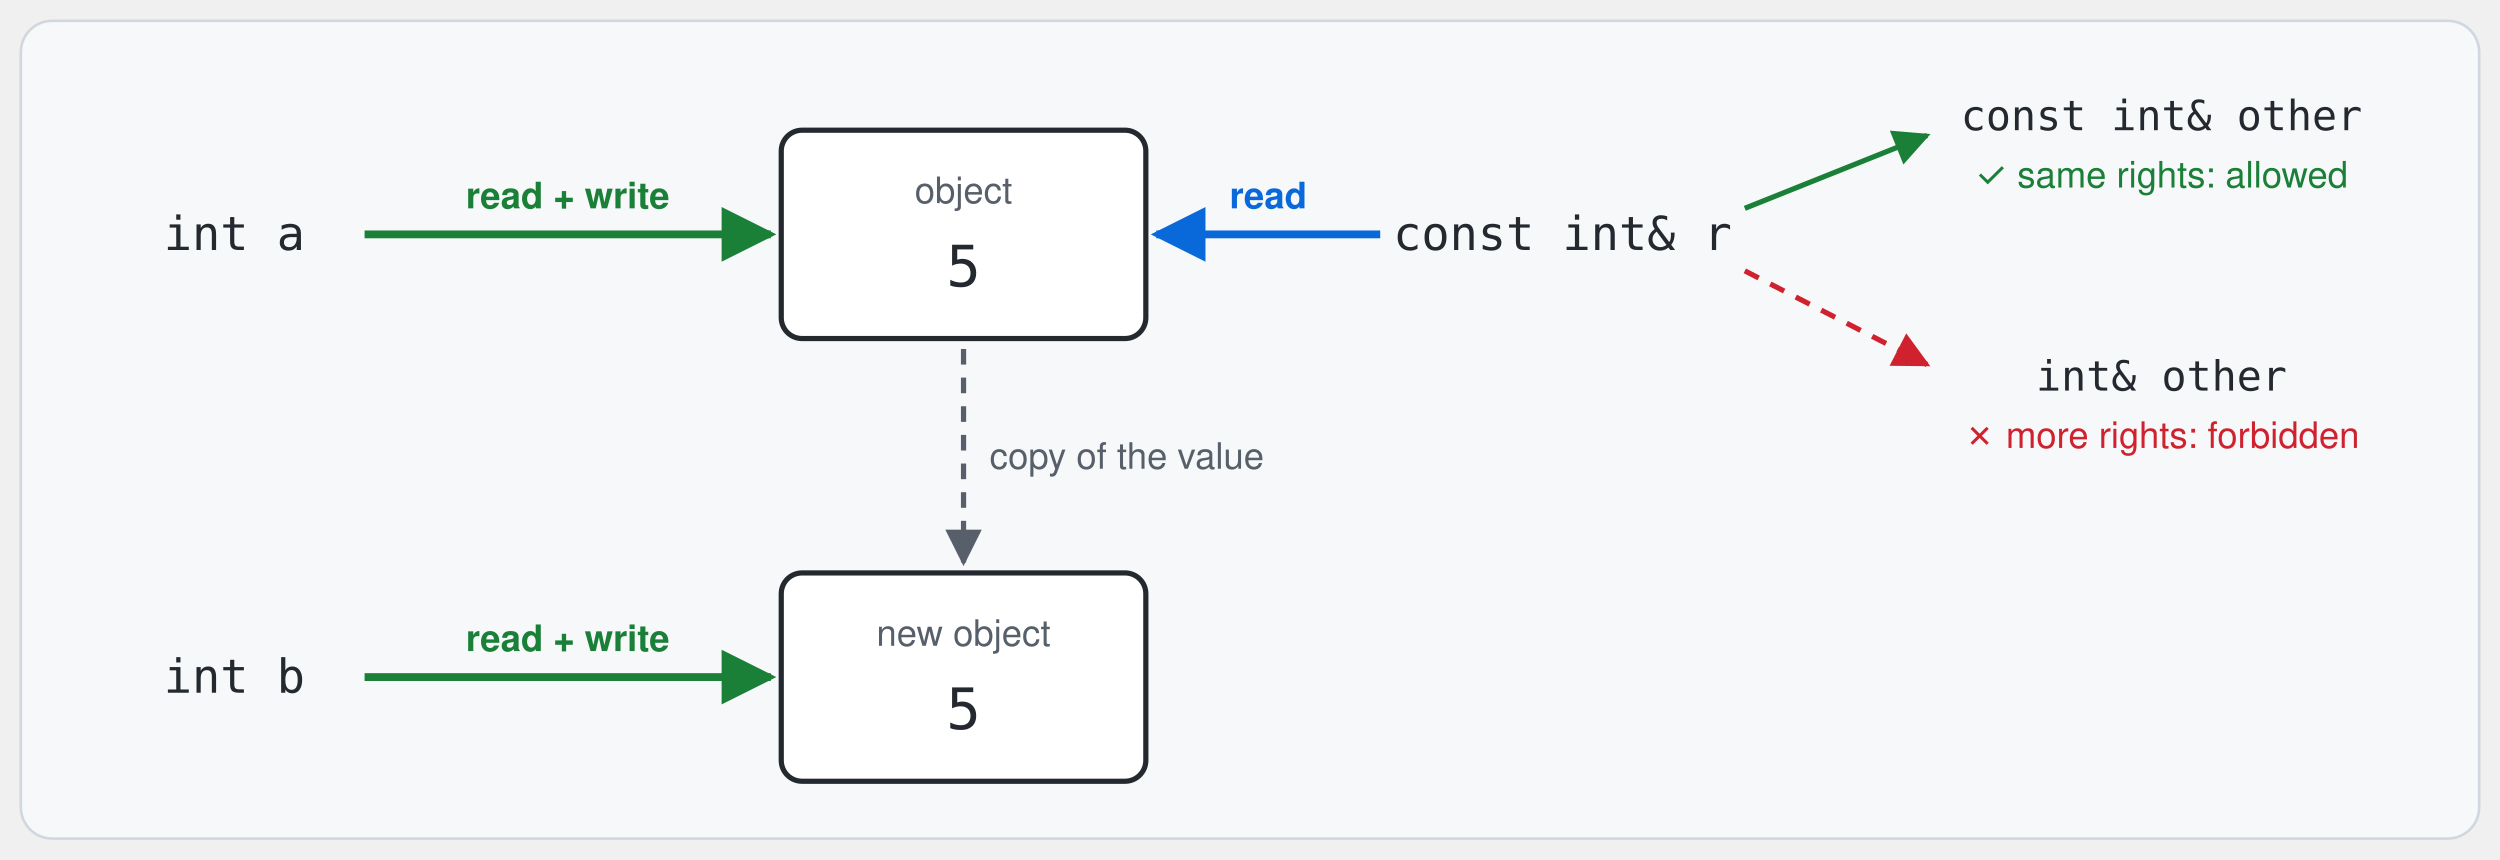
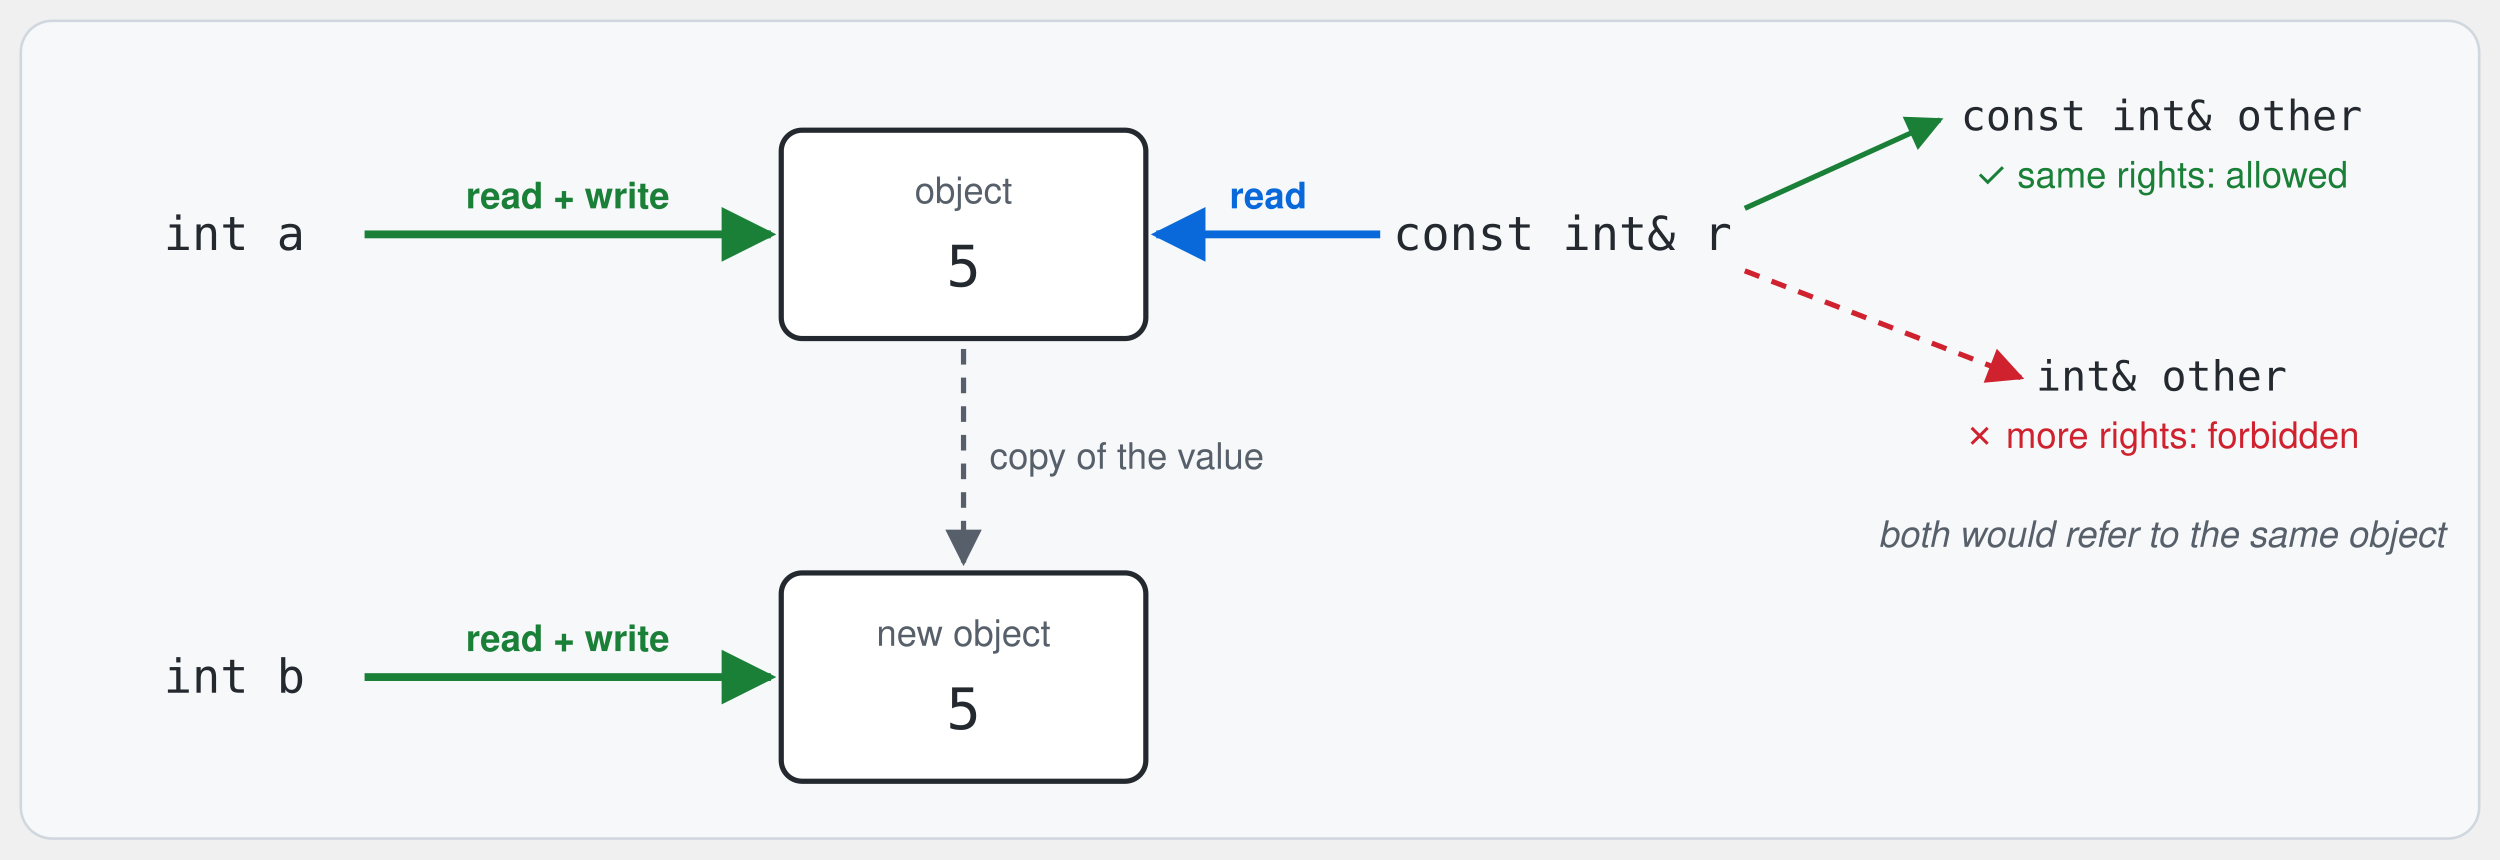
<svg xmlns="http://www.w3.org/2000/svg" viewBox="0 0 960 330" role="img" aria-labelledby="t d">
  <defs>
    <marker id="g" viewBox="0 0 10 10" refX="9" refY="5" markerWidth="7" markerHeight="7" orient="auto">
      <path d="M0,0 L10,5 L0,10 z" fill="#1a7f37" />
    </marker>
    <marker id="b" viewBox="0 0 10 10" refX="9" refY="5" markerWidth="7" markerHeight="7" orient="auto">
      <path d="M0,0 L10,5 L0,10 z" fill="#0969da" />
    </marker>
    <marker id="r" viewBox="0 0 10 10" refX="9" refY="5" markerWidth="7" markerHeight="7" orient="auto">
      <path d="M0,0 L10,5 L0,10 z" fill="#cf222e" />
    </marker>
    <marker id="k" viewBox="0 0 10 10" refX="9" refY="5" markerWidth="7" markerHeight="7" orient="auto">
      <path d="M0,0 L10,5 L0,10 z" fill="#57606a" />
    </marker>
  </defs>
  <rect x="8" y="8" width="944" height="314" rx="12" fill="#f6f8fa" stroke="#d0d7de" />
  <g font-family="ui-sans-serif, -apple-system, 'Segoe UI', Helvetica, Arial, sans-serif" font-size="14" text-anchor="middle">
    <rect x="300" y="50" width="140" height="80" rx="8" fill="#ffffff" stroke="#24292f" stroke-width="2" />
    <text x="370" y="78" fill="#57606a">object</text>
    <text x="370" y="110" font-family="ui-monospace, SFMono-Regular, Menlo, Consolas, monospace" font-size="22" fill="#24292f">5</text>
    <rect x="300" y="220" width="140" height="80" rx="8" fill="#ffffff" stroke="#24292f" stroke-width="2" />
    <text x="370" y="248" fill="#57606a">new object</text>
    <text x="370" y="280" font-family="ui-monospace, SFMono-Regular, Menlo, Consolas, monospace" font-size="22" fill="#24292f">5</text>
    <text x="90" y="96" font-family="ui-monospace, SFMono-Regular, Menlo, Consolas, monospace" font-size="18" fill="#24292f">int a</text>
    <line x1="140" y1="90" x2="296" y2="90" stroke="#1a7f37" stroke-width="3" marker-end="url(#g)" />
    <text x="218" y="80" fill="#1a7f37" font-weight="600">read + write</text>
    <text x="90" y="266" font-family="ui-monospace, SFMono-Regular, Menlo, Consolas, monospace" font-size="18" fill="#24292f">int b</text>
    <line x1="140" y1="260" x2="296" y2="260" stroke="#1a7f37" stroke-width="3" marker-end="url(#g)" />
    <text x="218" y="250" fill="#1a7f37" font-weight="600">read + write</text>
    <line x1="370" y1="134" x2="370" y2="216" stroke="#57606a" stroke-width="2" stroke-dasharray="6 5" marker-end="url(#k)" />
    <text x="380" y="180" text-anchor="start" fill="#57606a">copy of the value</text>
    <text x="600" y="96" font-family="ui-monospace, SFMono-Regular, Menlo, Consolas, monospace" font-size="18" fill="#24292f">const int&amp; r</text>
    <line x1="530" y1="90" x2="444" y2="90" stroke="#0969da" stroke-width="3" marker-end="url(#b)" />
    <text x="487" y="80" fill="#0969da" font-weight="600">read</text>
-     <line x1="670" y1="80" x2="740" y2="52" stroke="#1a7f37" stroke-width="2" marker-end="url(#g)" />
+     <line x1="670" y1="80" x2="745" y2="46" stroke="#1a7f37" stroke-width="2" marker-end="url(#g)" />
    <text x="830" y="50" font-family="ui-monospace, SFMono-Regular, Menlo, Consolas, monospace" font-size="16" fill="#24292f">const int&amp; other</text>
    <text x="830" y="72" fill="#1a7f37">✓ same rights: allowed</text>
-     <line x1="670" y1="104" x2="740" y2="140" stroke="#cf222e" stroke-width="2" stroke-dasharray="6 5" marker-end="url(#r)" />
+     <line x1="670" y1="104" x2="776" y2="145" stroke="#cf222e" stroke-width="2" stroke-dasharray="6 5" marker-end="url(#r)" />
    <text x="830" y="150" font-family="ui-monospace, SFMono-Regular, Menlo, Consolas, monospace" font-size="16" fill="#24292f">int&amp; other</text>
    <text x="830" y="172" fill="#cf222e">✗ more rights: forbidden</text>
+     <text x="830" y="210" fill="#57606a" font-style="italic">both would refer to the same object</text>
  </g>
</svg>
